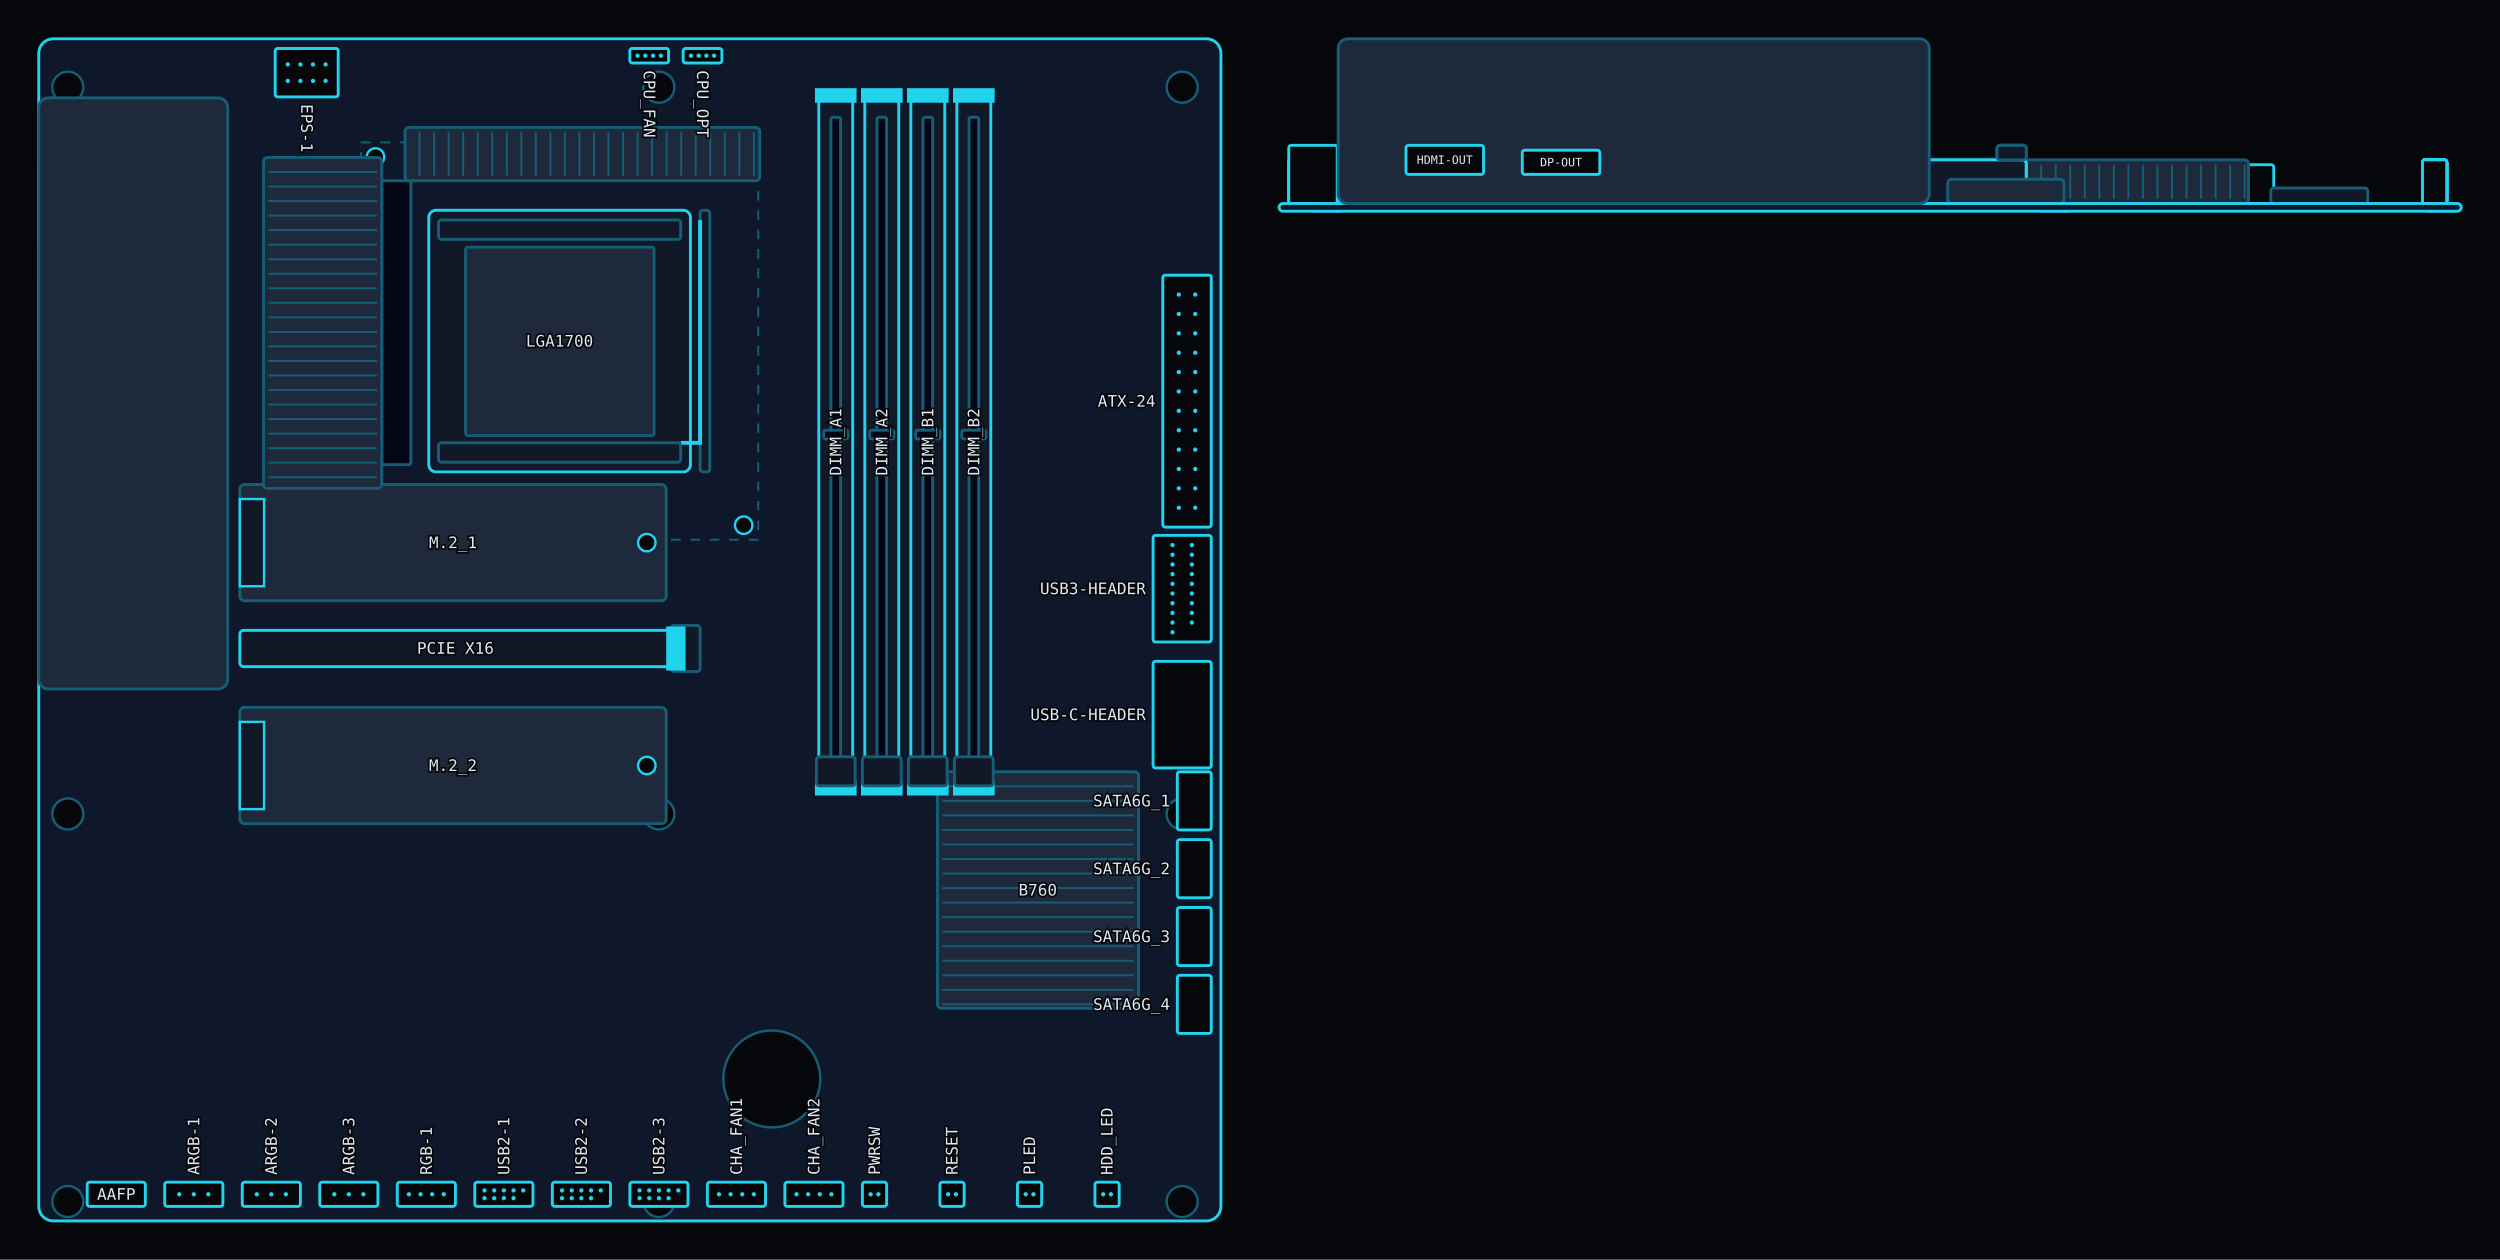
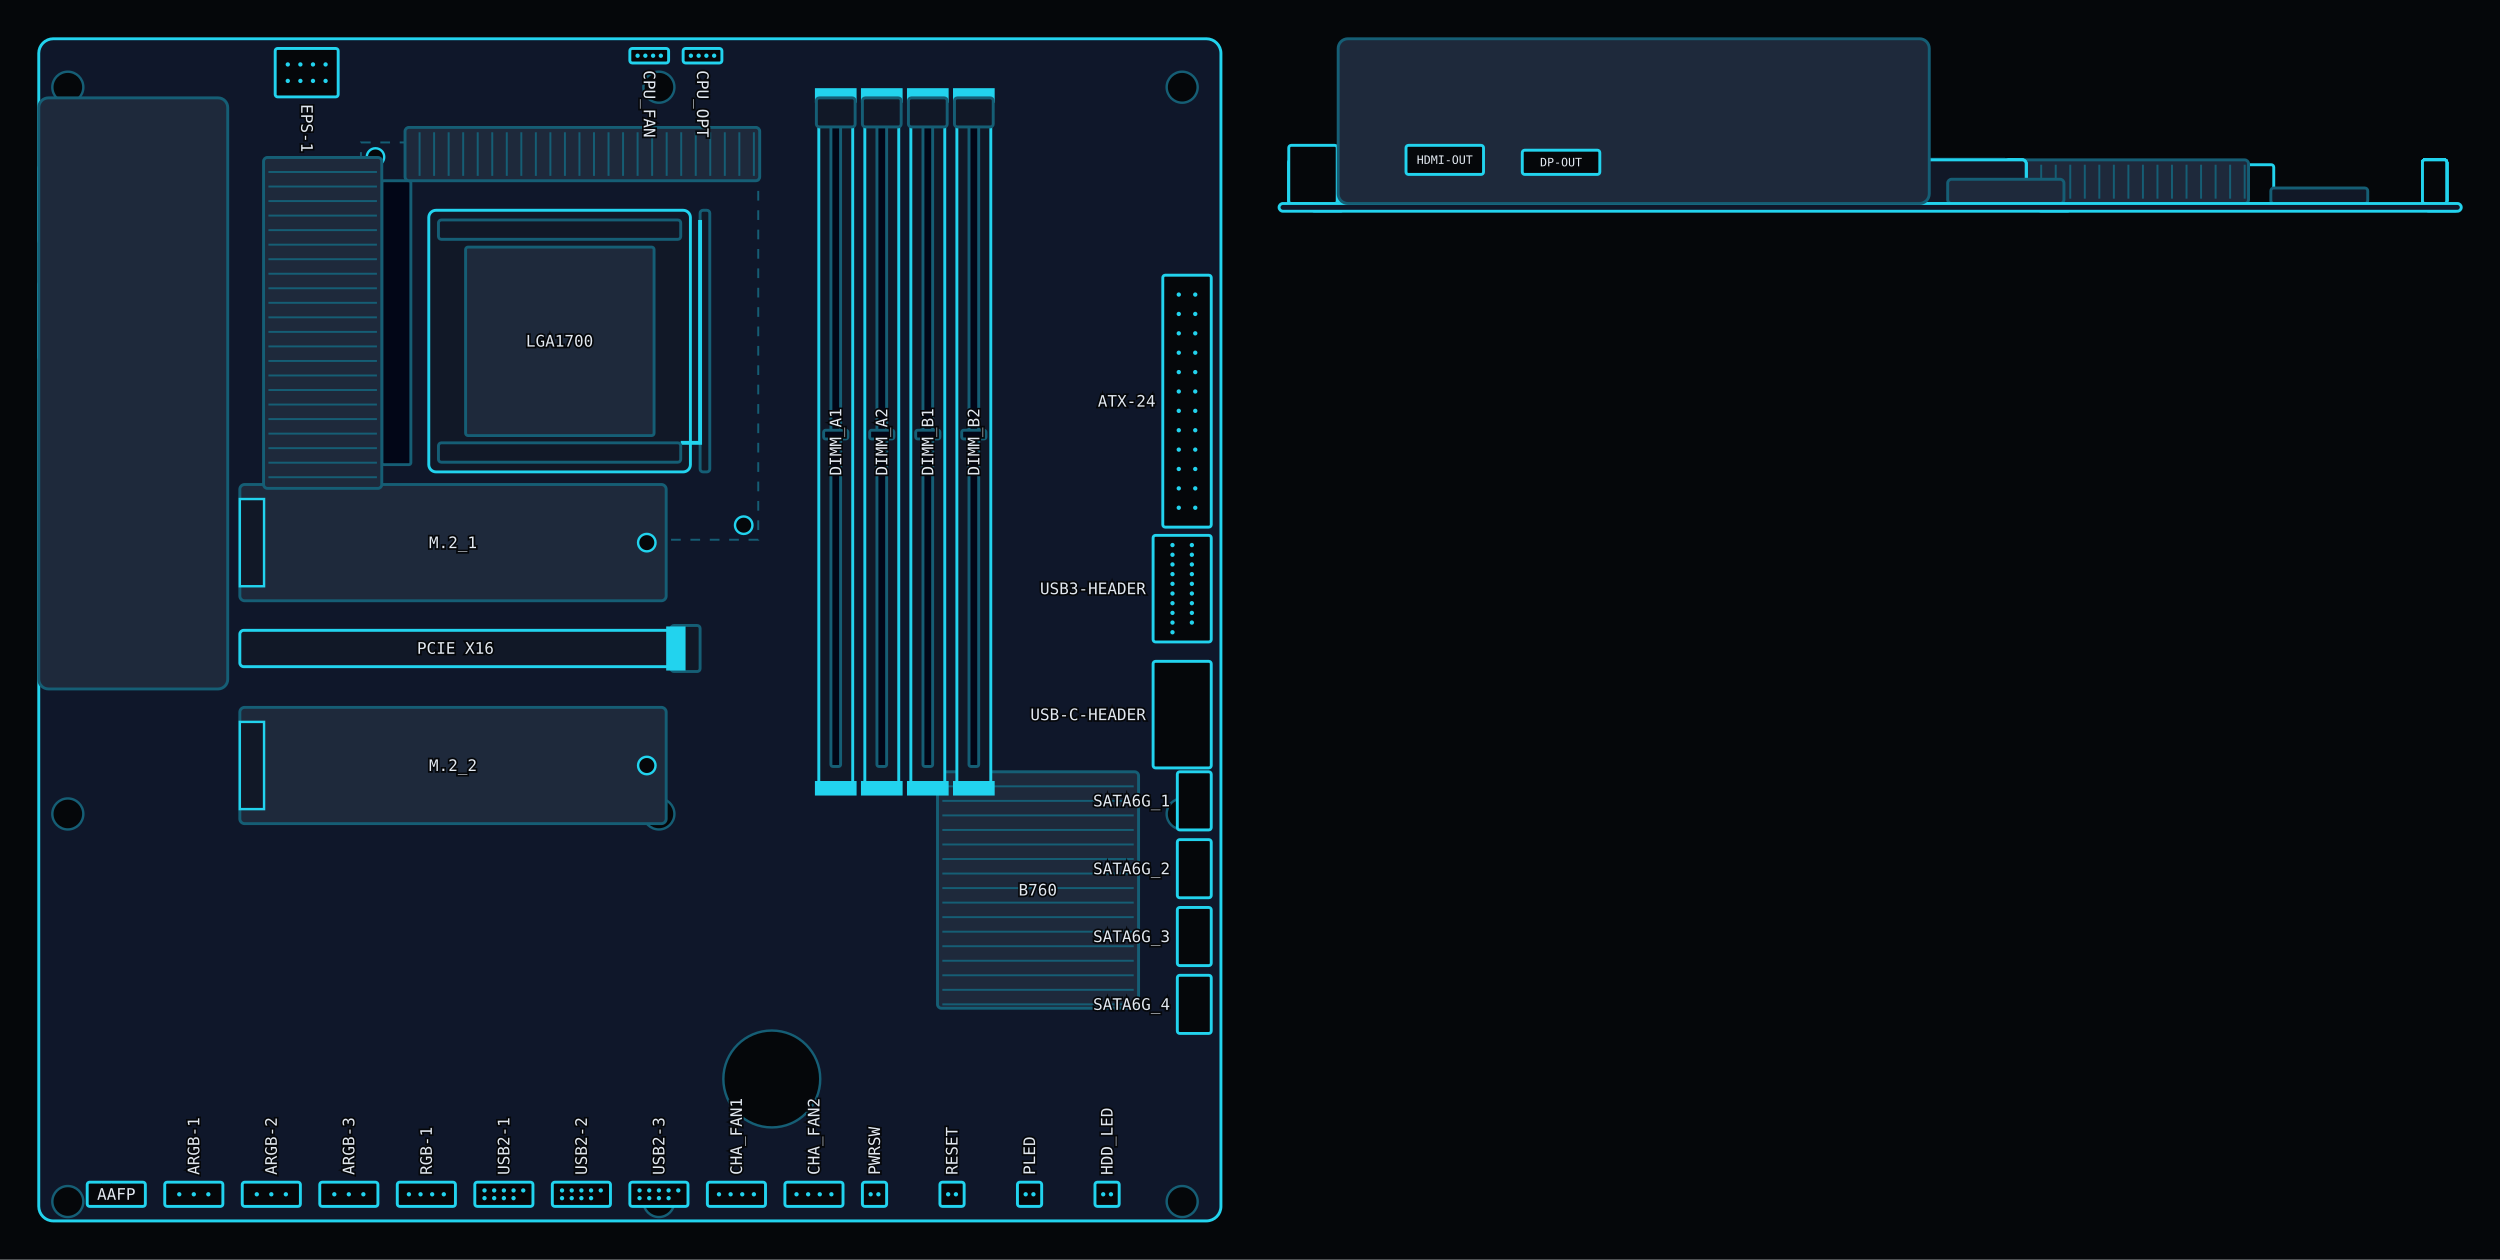
<svg xmlns="http://www.w3.org/2000/svg" viewBox="-8 -8 516 260" role="img" data-catalog-id="asus-prime-b760m-a-wifi">
  <rect x="-8" y="-8" width="516" height="260" fill="#05070a" />
  <g data-view="top" transform="translate(0 0)">
    <g data-solid="pcb">
      <rect x="0" y="0" width="244" height="244" rx="3" fill="#0f172a" stroke="#22d3ee" stroke-width="0.6" />
    </g>
    <g data-solid="mount-hole-1">
      <circle cx="6" cy="10" r="3.2" fill="#05070a" stroke="#155e75" stroke-width="0.5" />
    </g>
    <g data-solid="mount-hole-2">
      <circle cx="6" cy="160" r="3.2" fill="#05070a" stroke="#155e75" stroke-width="0.5" />
    </g>
    <g data-solid="mount-hole-3">
      <circle cx="6" cy="240" r="3.2" fill="#05070a" stroke="#155e75" stroke-width="0.5" />
    </g>
    <g data-solid="mount-hole-4">
      <circle cx="128" cy="10" r="3.2" fill="#05070a" stroke="#155e75" stroke-width="0.5" />
    </g>
    <g data-solid="mount-hole-5">
      <circle cx="128" cy="160" r="3.2" fill="#05070a" stroke="#155e75" stroke-width="0.5" />
    </g>
    <g data-solid="mount-hole-6">
      <circle cx="128" cy="240" r="3.2" fill="#05070a" stroke="#155e75" stroke-width="0.5" />
    </g>
    <g data-solid="mount-hole-7">
      <circle cx="236" cy="10" r="3.2" fill="#05070a" stroke="#155e75" stroke-width="0.5" />
    </g>
    <g data-solid="mount-hole-8">
      <circle cx="236" cy="160" r="3.2" fill="#05070a" stroke="#155e75" stroke-width="0.5" />
    </g>
    <g data-solid="mount-hole-9">
      <circle cx="236" cy="240" r="3.2" fill="#05070a" stroke="#155e75" stroke-width="0.5" />
    </g>
    <g data-solid="cooler-mount" data-mount="cooler-mount">
      <rect x="66.5" y="21.4" width="82" height="82" fill="none" stroke="#155e75" stroke-width="0.4" stroke-dasharray="2 2" />
      <circle cx="69.5" cy="24.4" r="1.8" fill="#05070a" stroke="#22d3ee" stroke-width="0.5" />
      <circle cx="145.5" cy="24.4" r="1.8" fill="#05070a" stroke="#22d3ee" stroke-width="0.5" />
      <circle cx="69.5" cy="100.4" r="1.8" fill="#05070a" stroke="#22d3ee" stroke-width="0.5" />
      <circle cx="145.5" cy="100.4" r="1.8" fill="#05070a" stroke="#22d3ee" stroke-width="0.5" />
    </g>
    <g data-solid="cpu-socket-lever">
      <rect x="136.5" y="35.4" width="2" height="54" rx="0.6" fill="#111827" stroke="#155e75" stroke-width="0.6" />
    </g>
    <g data-solid="cmos-battery">
      <circle cx="151.3" cy="214.7" r="10" fill="#05070a" stroke="#155e75" stroke-width="0.5" />
    </g>
    <g data-solid="m2-1" data-mount="m2-1">
      <rect x="41.5" y="92" width="88" height="24" rx="1" fill="#1e293b" stroke="#155e75" stroke-width="0.6" />
      <rect x="41.5" y="95" width="5" height="18" fill="#111827" stroke="#22d3ee" stroke-width="0.5" />
      <circle cx="125.5" cy="104" r="1.8" fill="#05070a" stroke="#22d3ee" stroke-width="0.5" />
    </g>
    <g data-solid="m2-2" data-mount="m2-2">
      <rect x="41.5" y="138" width="88" height="24" rx="1" fill="#1e293b" stroke="#155e75" stroke-width="0.6" />
      <rect x="41.5" y="141" width="5" height="18" fill="#111827" stroke="#22d3ee" stroke-width="0.5" />
      <circle cx="125.5" cy="150" r="1.8" fill="#05070a" stroke="#22d3ee" stroke-width="0.5" />
    </g>
    <g data-solid="cpu-socket" data-mount="cpu-socket" data-zone="cpu-area">
      <rect x="80.5" y="35.4" width="54" height="54" rx="1.5" fill="#111827" stroke="#22d3ee" stroke-width="0.6" />
      <rect x="88.1" y="43" width="38.9" height="38.9" rx="0.5" fill="#1e293b" stroke="#155e75" stroke-width="0.6" />
      <path d="M136.5 37.4V83.4h-4" stroke="#22d3ee" stroke-width="0.8" fill="none" />
    </g>
    <g data-solid="vrm-chokes">
      <rect x="70.8" y="29.3" width="6" height="58.6" rx="0.4" fill="#020617" stroke="#155e75" stroke-width="0.6" />
    </g>
    <g data-solid="cpu-socket-load-plate">
      <rect x="82.5" y="37.4" width="50" height="4" rx="0.6" fill="#111827" stroke="#155e75" stroke-width="0.6" />
    </g>
    <g data-solid="cpu-socket-load-plate-far">
      <rect x="82.5" y="83.4" width="50" height="4" rx="0.6" fill="#111827" stroke="#155e75" stroke-width="0.6" />
    </g>
    <g data-solid="sata-1" data-port="sata-1">
      <rect x="235" y="151.3" width="7" height="12" rx="0.5" fill="#05070a" stroke="#22d3ee" stroke-width="0.6" />
    </g>
    <g data-solid="sata-2" data-port="sata-2">
      <rect x="235" y="165.3" width="7" height="12" rx="0.5" fill="#05070a" stroke="#22d3ee" stroke-width="0.6" />
    </g>
    <g data-solid="sata-3" data-port="sata-3">
      <rect x="235" y="179.3" width="7" height="12" rx="0.5" fill="#05070a" stroke="#22d3ee" stroke-width="0.6" />
    </g>
    <g data-solid="sata-4" data-port="sata-4">
      <rect x="235" y="193.3" width="7" height="12" rx="0.5" fill="#05070a" stroke="#22d3ee" stroke-width="0.6" />
    </g>
    <g data-solid="chipset">
      <rect x="185.5" y="151.3" width="41.5" height="48.8" rx="0.8" fill="#1e293b" stroke="#155e75" stroke-width="0.6" />
      <path d="M186.5 154.3H226M186.5 157.3H226M186.5 160.3H226M186.5 163.3H226M186.5 166.3H226M186.5 169.3H226M186.5 172.3H226M186.5 175.3H226M186.5 178.3H226M186.5 181.3H226M186.5 184.3H226M186.5 187.3H226M186.5 190.3H226M186.5 193.3H226M186.5 196.3H226M186.5 199.3H226" stroke="#155e75" stroke-width="0.4" fill="none" />
    </g>
    <g data-solid="dimm-a1" data-mount="dimm-a1" data-zone="memory-slots">
      <rect x="161" y="12.2" width="7" height="142" rx="0.8" fill="#111827" stroke="#22d3ee" stroke-width="0.6" />
      <rect x="160.2" y="10.2" width="8.6" height="3" fill="#22d3ee" />
      <rect x="160.2" y="153.2" width="8.6" height="3" fill="#22d3ee" />
    </g>
    <g data-solid="dimm-a2" data-mount="dimm-a2" data-zone="memory-slots">
      <rect x="170.5" y="12.2" width="7" height="142" rx="0.8" fill="#111827" stroke="#22d3ee" stroke-width="0.6" />
      <rect x="169.7" y="10.2" width="8.6" height="3" fill="#22d3ee" />
      <rect x="169.7" y="153.2" width="8.6" height="3" fill="#22d3ee" />
    </g>
    <g data-solid="dimm-b1" data-mount="dimm-b1" data-zone="memory-slots">
      <rect x="180" y="12.2" width="7" height="142" rx="0.8" fill="#111827" stroke="#22d3ee" stroke-width="0.6" />
      <rect x="179.2" y="10.2" width="8.6" height="3" fill="#22d3ee" />
      <rect x="179.2" y="153.2" width="8.6" height="3" fill="#22d3ee" />
    </g>
    <g data-solid="dimm-b2" data-mount="dimm-b2" data-zone="memory-slots">
      <rect x="189.5" y="12.2" width="7" height="142" rx="0.8" fill="#111827" stroke="#22d3ee" stroke-width="0.6" />
      <rect x="188.7" y="10.2" width="8.6" height="3" fill="#22d3ee" />
      <rect x="188.7" y="153.2" width="8.6" height="3" fill="#22d3ee" />
    </g>
    <g data-solid="pcie-x16-1-latch">
      <rect x="130.5" y="121.1" width="6" height="9.5" rx="0.6" fill="#111827" stroke="#155e75" stroke-width="0.6" />
    </g>
    <g data-solid="argb-1" data-port="argb-1">
      <rect x="26" y="236" width="12" height="5" rx="0.5" fill="#05070a" stroke="#22d3ee" stroke-width="0.6" />
      <g fill="#22d3ee">
        <circle cx="29" cy="238.5" r="0.45" />
        <circle cx="32" cy="238.5" r="0.45" />
        <circle cx="35" cy="238.5" r="0.45" />
      </g>
    </g>
    <g data-solid="argb-2" data-port="argb-2">
      <rect x="42" y="236" width="12" height="5" rx="0.5" fill="#05070a" stroke="#22d3ee" stroke-width="0.6" />
      <g fill="#22d3ee">
        <circle cx="45" cy="238.5" r="0.45" />
        <circle cx="48" cy="238.5" r="0.45" />
        <circle cx="51" cy="238.5" r="0.45" />
      </g>
    </g>
    <g data-solid="argb-3" data-port="argb-3">
      <rect x="58" y="236" width="12" height="5" rx="0.5" fill="#05070a" stroke="#22d3ee" stroke-width="0.6" />
      <g fill="#22d3ee">
        <circle cx="61" cy="238.5" r="0.45" />
        <circle cx="64" cy="238.5" r="0.45" />
        <circle cx="67" cy="238.5" r="0.45" />
      </g>
    </g>
    <g data-solid="cha-fan-1" data-port="cha-fan-1">
      <rect x="138" y="236" width="12" height="5" rx="0.5" fill="#05070a" stroke="#22d3ee" stroke-width="0.6" />
      <g fill="#22d3ee">
        <circle cx="140.4" cy="238.5" r="0.45" />
        <circle cx="142.8" cy="238.5" r="0.45" />
        <circle cx="145.2" cy="238.5" r="0.45" />
        <circle cx="147.6" cy="238.5" r="0.45" />
      </g>
    </g>
    <g data-solid="cha-fan-2" data-port="cha-fan-2">
      <rect x="154" y="236" width="12" height="5" rx="0.5" fill="#05070a" stroke="#22d3ee" stroke-width="0.6" />
      <g fill="#22d3ee">
        <circle cx="156.4" cy="238.5" r="0.45" />
        <circle cx="158.8" cy="238.5" r="0.45" />
        <circle cx="161.2" cy="238.5" r="0.45" />
        <circle cx="163.6" cy="238.5" r="0.45" />
      </g>
    </g>
    <g data-solid="cpu-fan" data-port="cpu-fan">
      <rect x="122" y="2" width="8" height="3" rx="0.5" fill="#05070a" stroke="#22d3ee" stroke-width="0.6" />
      <g fill="#22d3ee">
        <circle cx="123.6" cy="3.5" r="0.45" />
        <circle cx="125.2" cy="3.5" r="0.45" />
        <circle cx="126.8" cy="3.5" r="0.45" />
        <circle cx="128.4" cy="3.5" r="0.45" />
      </g>
    </g>
    <g data-solid="cpu-opt" data-port="cpu-opt">
      <rect x="133" y="2" width="8" height="3" rx="0.5" fill="#05070a" stroke="#22d3ee" stroke-width="0.6" />
      <g fill="#22d3ee">
        <circle cx="134.6" cy="3.5" r="0.45" />
        <circle cx="136.2" cy="3.5" r="0.45" />
        <circle cx="137.8" cy="3.5" r="0.45" />
        <circle cx="139.4" cy="3.5" r="0.45" />
      </g>
    </g>
    <g data-solid="hd-audio" data-port="hd-audio">
      <rect x="10" y="236" width="12" height="5" rx="0.5" fill="#05070a" stroke="#22d3ee" stroke-width="0.6" />
    </g>
    <g data-solid="panel-hddled" data-port="panel-hddled" data-zone="system-panel">
      <rect x="218" y="236" width="5" height="5" rx="0.5" fill="#05070a" stroke="#22d3ee" stroke-width="0.6" />
      <g fill="#22d3ee">
        <circle cx="219.7" cy="238.5" r="0.45" />
        <circle cx="221.3" cy="238.5" r="0.45" />
      </g>
    </g>
    <g data-solid="panel-pled" data-port="panel-pled" data-zone="system-panel">
      <rect x="202" y="236" width="5" height="5" rx="0.5" fill="#05070a" stroke="#22d3ee" stroke-width="0.6" />
      <g fill="#22d3ee">
        <circle cx="203.7" cy="238.5" r="0.45" />
        <circle cx="205.3" cy="238.5" r="0.45" />
      </g>
    </g>
    <g data-solid="panel-pwrsw" data-port="panel-pwrsw" data-zone="system-panel">
      <rect x="170" y="236" width="5" height="5" rx="0.5" fill="#05070a" stroke="#22d3ee" stroke-width="0.6" />
      <g fill="#22d3ee">
        <circle cx="171.7" cy="238.5" r="0.45" />
        <circle cx="173.3" cy="238.5" r="0.45" />
      </g>
    </g>
    <g data-solid="panel-reset" data-port="panel-reset" data-zone="system-panel">
      <rect x="186" y="236" width="5" height="5" rx="0.5" fill="#05070a" stroke="#22d3ee" stroke-width="0.6" />
      <g fill="#22d3ee">
        <circle cx="187.7" cy="238.5" r="0.45" />
        <circle cx="189.3" cy="238.5" r="0.45" />
      </g>
    </g>
    <g data-solid="rgb-1" data-port="rgb-1">
      <rect x="74" y="236" width="12" height="5" rx="0.5" fill="#05070a" stroke="#22d3ee" stroke-width="0.6" />
      <g fill="#22d3ee">
        <circle cx="76.4" cy="238.5" r="0.45" />
        <circle cx="78.8" cy="238.5" r="0.45" />
        <circle cx="81.2" cy="238.5" r="0.45" />
        <circle cx="83.6" cy="238.5" r="0.45" />
      </g>
    </g>
    <g data-solid="usb-c-header" data-port="usb-c-header">
      <rect x="230" y="128.5" width="12" height="22" rx="0.5" fill="#05070a" stroke="#22d3ee" stroke-width="0.6" />
    </g>
    <g data-solid="usb2-1" data-port="usb2-1">
      <rect x="90" y="236" width="12" height="5" rx="0.5" fill="#05070a" stroke="#22d3ee" stroke-width="0.6" />
      <g fill="#22d3ee">
        <circle cx="92" cy="237.7" r="0.45" />
        <circle cx="94" cy="237.7" r="0.45" />
        <circle cx="96" cy="237.7" r="0.45" />
        <circle cx="98" cy="237.7" r="0.45" />
        <circle cx="100" cy="237.7" r="0.45" />
        <circle cx="92" cy="239.3" r="0.45" />
        <circle cx="94" cy="239.3" r="0.45" />
        <circle cx="96" cy="239.3" r="0.45" />
        <circle cx="98" cy="239.3" r="0.45" />
      </g>
    </g>
    <g data-solid="usb2-2" data-port="usb2-2">
      <rect x="106" y="236" width="12" height="5" rx="0.5" fill="#05070a" stroke="#22d3ee" stroke-width="0.6" />
      <g fill="#22d3ee">
        <circle cx="108" cy="237.7" r="0.45" />
        <circle cx="110" cy="237.7" r="0.45" />
        <circle cx="112" cy="237.7" r="0.45" />
        <circle cx="114" cy="237.7" r="0.45" />
        <circle cx="116" cy="237.7" r="0.45" />
        <circle cx="108" cy="239.3" r="0.45" />
        <circle cx="110" cy="239.3" r="0.45" />
        <circle cx="112" cy="239.3" r="0.45" />
        <circle cx="114" cy="239.3" r="0.45" />
      </g>
    </g>
    <g data-solid="usb2-3" data-port="usb2-3">
      <rect x="122" y="236" width="12" height="5" rx="0.5" fill="#05070a" stroke="#22d3ee" stroke-width="0.6" />
      <g fill="#22d3ee">
        <circle cx="124" cy="237.7" r="0.45" />
        <circle cx="126" cy="237.7" r="0.45" />
        <circle cx="128" cy="237.7" r="0.45" />
        <circle cx="130" cy="237.7" r="0.45" />
        <circle cx="132" cy="237.7" r="0.45" />
        <circle cx="124" cy="239.3" r="0.45" />
        <circle cx="126" cy="239.3" r="0.45" />
        <circle cx="128" cy="239.3" r="0.45" />
        <circle cx="130" cy="239.3" r="0.45" />
      </g>
    </g>
    <g data-solid="usb3-header" data-port="usb3-header">
      <rect x="230" y="102.5" width="12" height="22" rx="0.5" fill="#05070a" stroke="#22d3ee" stroke-width="0.6" />
      <g fill="#22d3ee">
        <circle cx="234" cy="104.5" r="0.45" />
        <circle cx="234" cy="106.5" r="0.45" />
        <circle cx="234" cy="108.5" r="0.45" />
        <circle cx="234" cy="110.5" r="0.45" />
        <circle cx="234" cy="112.5" r="0.45" />
        <circle cx="234" cy="114.5" r="0.45" />
        <circle cx="234" cy="116.5" r="0.45" />
        <circle cx="234" cy="118.5" r="0.45" />
        <circle cx="234" cy="120.5" r="0.45" />
        <circle cx="234" cy="122.5" r="0.45" />
        <circle cx="238" cy="104.5" r="0.45" />
        <circle cx="238" cy="106.5" r="0.45" />
        <circle cx="238" cy="108.5" r="0.45" />
        <circle cx="238" cy="110.5" r="0.45" />
        <circle cx="238" cy="112.5" r="0.45" />
        <circle cx="238" cy="114.5" r="0.45" />
        <circle cx="238" cy="116.5" r="0.45" />
        <circle cx="238" cy="118.5" r="0.45" />
        <circle cx="238" cy="120.5" r="0.45" />
      </g>
    </g>
    <g data-solid="dimm-a1-groove">
      <rect x="163.5" y="16.2" width="2" height="134" rx="0.4" fill="#020617" stroke="#155e75" stroke-width="0.6" />
    </g>
    <g data-solid="dimm-a1-key">
      <rect x="162" y="80.8" width="5" height="1.8" rx="0.4" fill="#020617" stroke="#155e75" stroke-width="0.6" />
    </g>
    <g data-solid="dimm-a2-groove">
      <rect x="173" y="16.2" width="2" height="134" rx="0.4" fill="#020617" stroke="#155e75" stroke-width="0.6" />
    </g>
    <g data-solid="dimm-a2-key">
      <rect x="171.5" y="80.8" width="5" height="1.8" rx="0.4" fill="#020617" stroke="#155e75" stroke-width="0.6" />
    </g>
    <g data-solid="dimm-b1-groove">
      <rect x="182.5" y="16.2" width="2" height="134" rx="0.4" fill="#020617" stroke="#155e75" stroke-width="0.6" />
    </g>
    <g data-solid="dimm-b1-key">
      <rect x="181" y="80.8" width="5" height="1.8" rx="0.4" fill="#020617" stroke="#155e75" stroke-width="0.6" />
    </g>
    <g data-solid="dimm-b2-groove">
      <rect x="192" y="16.2" width="2" height="134" rx="0.4" fill="#020617" stroke="#155e75" stroke-width="0.6" />
    </g>
    <g data-solid="dimm-b2-key">
      <rect x="190.5" y="80.8" width="5" height="1.8" rx="0.4" fill="#020617" stroke="#155e75" stroke-width="0.6" />
    </g>
    <g data-solid="pcie-x16-1" data-mount="pcie-x16-1">
      <rect x="41.5" y="122.1" width="89" height="7.5" rx="0.8" fill="#111827" stroke="#22d3ee" stroke-width="0.6" />
      <rect x="129.5" y="121.3" width="4" height="9.1" fill="#22d3ee" />
    </g>
    <g data-solid="dp-out" data-port="dp-out">
      <rect x="0" y="50.2" width="14" height="16" rx="0.5" fill="#05070a" stroke="#22d3ee" stroke-width="0.6" />
    </g>
    <g data-solid="dimm-a1-latch">
-       <rect x="160.5" y="148.2" width="8" height="6" rx="0.6" fill="#111827" stroke="#155e75" stroke-width="0.6" />
+       <rect x="160.5" y="12.2" width="8" height="6" rx="0.6" fill="#111827" stroke="#155e75" stroke-width="0.6" />
    </g>
    <g data-solid="dimm-a2-latch">
-       <rect x="170" y="148.2" width="8" height="6" rx="0.6" fill="#111827" stroke="#155e75" stroke-width="0.6" />
+       <rect x="170" y="12.2" width="8" height="6" rx="0.6" fill="#111827" stroke="#155e75" stroke-width="0.6" />
    </g>
    <g data-solid="dimm-b1-latch">
-       <rect x="179.5" y="148.2" width="8" height="6" rx="0.6" fill="#111827" stroke="#155e75" stroke-width="0.6" />
+       <rect x="179.5" y="12.2" width="8" height="6" rx="0.6" fill="#111827" stroke="#155e75" stroke-width="0.6" />
    </g>
    <g data-solid="dimm-b2-latch">
-       <rect x="189" y="148.2" width="8" height="6" rx="0.6" fill="#111827" stroke="#155e75" stroke-width="0.6" />
+       <rect x="189" y="12.2" width="8" height="6" rx="0.6" fill="#111827" stroke="#155e75" stroke-width="0.6" />
    </g>
    <g data-solid="eps-1" data-port="eps-1">
      <rect x="48.8" y="2" width="13" height="10" rx="0.5" fill="#05070a" stroke="#22d3ee" stroke-width="0.6" />
      <g fill="#22d3ee">
        <circle cx="51.4" cy="5.3" r="0.45" />
        <circle cx="54" cy="5.3" r="0.45" />
        <circle cx="56.6" cy="5.3" r="0.45" />
        <circle cx="59.2" cy="5.3" r="0.45" />
        <circle cx="51.4" cy="8.7" r="0.45" />
        <circle cx="54" cy="8.7" r="0.45" />
        <circle cx="56.6" cy="8.7" r="0.45" />
        <circle cx="59.2" cy="8.7" r="0.45" />
      </g>
    </g>
    <g data-solid="hdmi-out" data-port="hdmi-out">
      <rect x="0" y="26.2" width="14" height="16" rx="0.5" fill="#05070a" stroke="#22d3ee" stroke-width="0.6" />
    </g>
    <g data-solid="atx-24" data-port="atx-24">
      <rect x="232" y="48.8" width="10" height="52" rx="0.5" fill="#05070a" stroke="#22d3ee" stroke-width="0.6" />
      <g fill="#22d3ee">
        <circle cx="235.3" cy="52.8" r="0.45" />
        <circle cx="235.3" cy="56.8" r="0.45" />
        <circle cx="235.3" cy="60.8" r="0.45" />
        <circle cx="235.3" cy="64.8" r="0.45" />
        <circle cx="235.3" cy="68.8" r="0.45" />
        <circle cx="235.3" cy="72.8" r="0.45" />
        <circle cx="235.3" cy="76.8" r="0.45" />
        <circle cx="235.3" cy="80.8" r="0.45" />
        <circle cx="235.3" cy="84.8" r="0.45" />
        <circle cx="235.3" cy="88.8" r="0.45" />
        <circle cx="235.3" cy="92.8" r="0.45" />
        <circle cx="235.3" cy="96.8" r="0.45" />
        <circle cx="238.7" cy="52.8" r="0.45" />
        <circle cx="238.7" cy="56.8" r="0.45" />
        <circle cx="238.7" cy="60.8" r="0.45" />
        <circle cx="238.7" cy="64.8" r="0.45" />
        <circle cx="238.7" cy="68.8" r="0.45" />
        <circle cx="238.7" cy="72.8" r="0.45" />
        <circle cx="238.7" cy="76.8" r="0.45" />
        <circle cx="238.7" cy="80.8" r="0.45" />
        <circle cx="238.7" cy="84.8" r="0.45" />
        <circle cx="238.7" cy="88.8" r="0.45" />
        <circle cx="238.7" cy="92.8" r="0.45" />
        <circle cx="238.7" cy="96.8" r="0.45" />
      </g>
    </g>
    <g data-solid="vrm-top" data-zone="cpu-area">
      <rect x="75.6" y="18.3" width="73.2" height="11" rx="0.8" fill="#1e293b" stroke="#155e75" stroke-width="0.6" />
      <path d="M78.6 19.3V28.3M81.6 19.3V28.3M84.6 19.3V28.3M87.6 19.3V28.3M90.6 19.3V28.3M93.6 19.3V28.3M96.6 19.3V28.3M99.6 19.3V28.3M102.6 19.3V28.3M105.6 19.3V28.3M108.6 19.3V28.3M111.6 19.3V28.3M114.6 19.3V28.3M117.6 19.3V28.3M120.6 19.3V28.3M123.6 19.3V28.3M126.6 19.3V28.3M129.6 19.3V28.3M132.6 19.3V28.3M135.6 19.3V28.3M138.6 19.3V28.3M141.6 19.3V28.3M144.6 19.3V28.3M147.6 19.3V28.3" stroke="#155e75" stroke-width="0.4" fill="none" />
    </g>
    <g data-solid="vrm-left" data-zone="cpu-area">
      <rect x="46.4" y="24.5" width="24.4" height="68.3" rx="0.8" fill="#1e293b" stroke="#155e75" stroke-width="0.6" />
      <path d="M47.4 27.5H69.8M47.4 30.5H69.8M47.4 33.5H69.8M47.4 36.5H69.8M47.4 39.5H69.8M47.4 42.5H69.8M47.4 45.5H69.8M47.4 48.5H69.8M47.4 51.5H69.8M47.4 54.5H69.8M47.4 57.5H69.8M47.4 60.5H69.8M47.4 63.5H69.8M47.4 66.5H69.8M47.4 69.5H69.8M47.4 72.5H69.8M47.4 75.5H69.8M47.4 78.5H69.8M47.4 81.5H69.8M47.4 84.5H69.8M47.4 87.5H69.8M47.4 90.5H69.8" stroke="#155e75" stroke-width="0.4" fill="none" />
    </g>
    <g data-solid="rear-io">
      <rect x="0" y="12.2" width="39" height="122" rx="2" fill="#1e293b" stroke="#155e75" stroke-width="0.6" />
    </g>
    <g font-family="ui-monospace, Menlo, Consolas, monospace" font-size="3.3" fill="#e2e8f0" stroke="#05070a" stroke-width="0.7" paint-order="stroke">
      <text x="85.5" y="104" text-anchor="middle" dominant-baseline="central">M.2_1</text>
      <text x="85.5" y="150" text-anchor="middle" dominant-baseline="central">M.2_2</text>
      <text x="107.5" y="62.4" text-anchor="middle" dominant-baseline="central">LGA1700</text>
      <text x="233.5" y="157.3" text-anchor="end" dominant-baseline="central">SATA6G_1</text>
      <text x="233.5" y="171.3" text-anchor="end" dominant-baseline="central">SATA6G_2</text>
      <text x="233.5" y="185.3" text-anchor="end" dominant-baseline="central">SATA6G_3</text>
      <text x="233.5" y="199.3" text-anchor="end" dominant-baseline="central">SATA6G_4</text>
      <text x="206.2" y="175.7" text-anchor="middle" dominant-baseline="central">B760</text>
      <text x="164.5" y="83.2" text-anchor="middle" dominant-baseline="central" transform="rotate(-90 164.5 83.2)">DIMM_A1</text>
      <text x="174" y="83.2" text-anchor="middle" dominant-baseline="central" transform="rotate(-90 174 83.2)">DIMM_A2</text>
      <text x="183.5" y="83.2" text-anchor="middle" dominant-baseline="central" transform="rotate(-90 183.5 83.2)">DIMM_B1</text>
      <text x="193" y="83.2" text-anchor="middle" dominant-baseline="central" transform="rotate(-90 193 83.2)">DIMM_B2</text>
      <text x="32" y="234.5" text-anchor="start" dominant-baseline="central" transform="rotate(-90 32 234.5)">ARGB-1</text>
      <text x="48" y="234.5" text-anchor="start" dominant-baseline="central" transform="rotate(-90 48 234.5)">ARGB-2</text>
      <text x="64" y="234.5" text-anchor="start" dominant-baseline="central" transform="rotate(-90 64 234.5)">ARGB-3</text>
      <text x="144" y="234.5" text-anchor="start" dominant-baseline="central" transform="rotate(-90 144 234.5)">CHA_FAN1</text>
      <text x="160" y="234.5" text-anchor="start" dominant-baseline="central" transform="rotate(-90 160 234.5)">CHA_FAN2</text>
      <text x="126" y="6.5" text-anchor="start" dominant-baseline="central" transform="rotate(90 126 6.5)">CPU_FAN</text>
      <text x="137" y="6.5" text-anchor="start" dominant-baseline="central" transform="rotate(90 137 6.5)">CPU_OPT</text>
      <text x="16" y="238.5" text-anchor="middle" dominant-baseline="central">AAFP</text>
      <text x="220.5" y="234.5" text-anchor="start" dominant-baseline="central" transform="rotate(-90 220.5 234.5)">HDD_LED</text>
      <text x="204.5" y="234.5" text-anchor="start" dominant-baseline="central" transform="rotate(-90 204.5 234.5)">PLED</text>
      <text x="172.5" y="234.5" text-anchor="start" dominant-baseline="central" transform="rotate(-90 172.5 234.5)">PWRSW</text>
      <text x="188.5" y="234.5" text-anchor="start" dominant-baseline="central" transform="rotate(-90 188.5 234.5)">RESET</text>
      <text x="80" y="234.5" text-anchor="start" dominant-baseline="central" transform="rotate(-90 80 234.5)">RGB-1</text>
      <text x="228.5" y="139.5" text-anchor="end" dominant-baseline="central">USB-C-HEADER</text>
      <text x="96" y="234.5" text-anchor="start" dominant-baseline="central" transform="rotate(-90 96 234.5)">USB2-1</text>
      <text x="112" y="234.5" text-anchor="start" dominant-baseline="central" transform="rotate(-90 112 234.5)">USB2-2</text>
      <text x="128" y="234.5" text-anchor="start" dominant-baseline="central" transform="rotate(-90 128 234.5)">USB2-3</text>
      <text x="228.5" y="113.5" text-anchor="end" dominant-baseline="central">USB3-HEADER</text>
      <text x="86" y="125.8" text-anchor="middle" dominant-baseline="central">PCIE X16</text>
      <text x="55.3" y="13.5" text-anchor="start" dominant-baseline="central" transform="rotate(90 55.3 13.5)">EPS-1</text>
      <text x="230.5" y="74.8" text-anchor="end" dominant-baseline="central">ATX-24</text>
    </g>
  </g>
  <g data-view="back" transform="translate(256 0)">
    <g data-solid="sata-1" data-port="sata-1">
      <rect x="151.3" y="26" width="12" height="8" rx="0.5" fill="#05070a" stroke="#22d3ee" stroke-width="0.6" />
    </g>
    <g data-solid="sata-2" data-port="sata-2">
      <rect x="165.3" y="26" width="12" height="8" rx="0.5" fill="#05070a" stroke="#22d3ee" stroke-width="0.6" />
    </g>
    <g data-solid="sata-3" data-port="sata-3">
      <rect x="179.3" y="26" width="12" height="8" rx="0.5" fill="#05070a" stroke="#22d3ee" stroke-width="0.6" />
    </g>
    <g data-solid="sata-4" data-port="sata-4">
      <rect x="193.3" y="26" width="12" height="8" rx="0.5" fill="#05070a" stroke="#22d3ee" stroke-width="0.6" />
    </g>
    <g data-solid="mount-hole-7">
      <rect x="6.8" y="34" width="6.4" height="1.6" rx="0.6" fill="#111827" stroke="#155e75" stroke-width="0.6" />
    </g>
    <g data-solid="mount-hole-8">
      <rect x="156.8" y="34" width="6.4" height="1.6" rx="0.6" fill="#111827" stroke="#155e75" stroke-width="0.6" />
    </g>
    <g data-solid="mount-hole-9">
      <rect x="236.8" y="34" width="6.4" height="1.6" rx="0.6" fill="#111827" stroke="#155e75" stroke-width="0.6" />
    </g>
    <g data-solid="atx-24" data-port="atx-24">
      <rect x="48.8" y="21" width="52" height="13" rx="0.5" fill="#05070a" stroke="#22d3ee" stroke-width="0.6" />
    </g>
    <g data-solid="usb-c-header" data-port="usb-c-header">
      <rect x="128.5" y="25" width="22" height="9" rx="0.5" fill="#05070a" stroke="#22d3ee" stroke-width="0.6" />
    </g>
    <g data-solid="usb3-header" data-port="usb3-header">
      <rect x="102.5" y="25" width="22" height="9" rx="0.5" fill="#05070a" stroke="#22d3ee" stroke-width="0.6" />
    </g>
    <g data-solid="panel-hddled" data-port="panel-hddled" data-zone="system-panel">
      <rect x="236" y="25" width="5" height="9" rx="0.5" fill="#05070a" stroke="#22d3ee" stroke-width="0.6" />
    </g>
    <g data-solid="panel-pled" data-port="panel-pled" data-zone="system-panel">
      <rect x="236" y="25" width="5" height="9" rx="0.5" fill="#05070a" stroke="#22d3ee" stroke-width="0.6" />
    </g>
    <g data-solid="dimm-b2-groove">
      <rect x="16.2" y="24.9" width="134" height="0.3" rx="0.4" fill="#020617" stroke="#155e75" stroke-width="0.6" />
    </g>
    <g data-solid="dimm-b2-key">
      <rect x="80.8" y="24.6" width="1.8" height="0.9" rx="0.4" fill="#020617" stroke="#155e75" stroke-width="0.6" />
    </g>
    <g data-solid="dimm-b2" data-mount="dimm-b2" data-zone="memory-slots">
      <rect x="12.2" y="25" width="142" height="9" rx="0.8" fill="#111827" stroke="#22d3ee" stroke-width="0.6" />
    </g>
    <g data-solid="dimm-b2-latch">
-       <rect x="148.2" y="22" width="6" height="3" rx="0.6" fill="#111827" stroke="#155e75" stroke-width="0.6" />
+       <rect x="12.2" y="22" width="6" height="3" rx="0.6" fill="#111827" stroke="#155e75" stroke-width="0.6" />
    </g>
    <g data-solid="panel-reset" data-port="panel-reset" data-zone="system-panel">
      <rect x="236" y="25" width="5" height="9" rx="0.5" fill="#05070a" stroke="#22d3ee" stroke-width="0.6" />
    </g>
    <g data-solid="chipset">
      <rect x="151.3" y="25" width="48.8" height="9" rx="0.8" fill="#1e293b" stroke="#155e75" stroke-width="0.6" />
      <path d="M154.3 26V33M157.3 26V33M160.3 26V33M163.3 26V33M166.3 26V33M169.3 26V33M172.3 26V33M175.3 26V33M178.3 26V33M181.3 26V33M184.3 26V33M187.3 26V33M190.3 26V33M193.3 26V33M196.3 26V33M199.3 26V33" stroke="#155e75" stroke-width="0.4" fill="none" />
    </g>
    <g data-solid="dimm-b1-groove">
      <rect x="16.2" y="24.9" width="134" height="0.3" rx="0.4" fill="#020617" stroke="#155e75" stroke-width="0.6" />
    </g>
    <g data-solid="dimm-b1-key">
      <rect x="80.8" y="24.6" width="1.8" height="0.9" rx="0.4" fill="#020617" stroke="#155e75" stroke-width="0.6" />
    </g>
    <g data-solid="dimm-b1" data-mount="dimm-b1" data-zone="memory-slots">
      <rect x="12.2" y="25" width="142" height="9" rx="0.8" fill="#111827" stroke="#22d3ee" stroke-width="0.6" />
    </g>
    <g data-solid="dimm-b1-latch">
-       <rect x="148.2" y="22" width="6" height="3" rx="0.6" fill="#111827" stroke="#155e75" stroke-width="0.6" />
+       <rect x="12.2" y="22" width="6" height="3" rx="0.6" fill="#111827" stroke="#155e75" stroke-width="0.6" />
    </g>
    <g data-solid="dimm-a2-groove">
      <rect x="16.2" y="24.9" width="134" height="0.3" rx="0.4" fill="#020617" stroke="#155e75" stroke-width="0.6" />
    </g>
    <g data-solid="dimm-a2-key">
      <rect x="80.8" y="24.6" width="1.8" height="0.9" rx="0.4" fill="#020617" stroke="#155e75" stroke-width="0.6" />
    </g>
    <g data-solid="dimm-a2" data-mount="dimm-a2" data-zone="memory-slots">
      <rect x="12.2" y="25" width="142" height="9" rx="0.8" fill="#111827" stroke="#22d3ee" stroke-width="0.6" />
    </g>
    <g data-solid="dimm-a2-latch">
-       <rect x="148.2" y="22" width="6" height="3" rx="0.6" fill="#111827" stroke="#155e75" stroke-width="0.6" />
+       <rect x="12.2" y="22" width="6" height="3" rx="0.6" fill="#111827" stroke="#155e75" stroke-width="0.6" />
    </g>
    <g data-solid="panel-pwrsw" data-port="panel-pwrsw" data-zone="system-panel">
      <rect x="236" y="25" width="5" height="9" rx="0.5" fill="#05070a" stroke="#22d3ee" stroke-width="0.6" />
    </g>
    <g data-solid="dimm-a1-groove">
      <rect x="16.2" y="24.9" width="134" height="0.3" rx="0.4" fill="#020617" stroke="#155e75" stroke-width="0.6" />
    </g>
    <g data-solid="dimm-a1-key">
      <rect x="80.8" y="24.6" width="1.8" height="0.9" rx="0.4" fill="#020617" stroke="#155e75" stroke-width="0.6" />
    </g>
    <g data-solid="dimm-a1" data-mount="dimm-a1" data-zone="memory-slots">
      <rect x="12.2" y="25" width="142" height="9" rx="0.8" fill="#111827" stroke="#22d3ee" stroke-width="0.6" />
    </g>
    <g data-solid="dimm-a1-latch">
-       <rect x="148.2" y="22" width="6" height="3" rx="0.6" fill="#111827" stroke="#155e75" stroke-width="0.6" />
+       <rect x="12.2" y="22" width="6" height="3" rx="0.6" fill="#111827" stroke="#155e75" stroke-width="0.6" />
    </g>
    <g data-solid="cha-fan-2" data-port="cha-fan-2">
      <rect x="236" y="25" width="5" height="9" rx="0.5" fill="#05070a" stroke="#22d3ee" stroke-width="0.6" />
    </g>
    <g data-solid="cmos-battery">
      <rect x="204.7" y="30.8" width="20" height="3.2" rx="0.6" fill="#111827" stroke="#155e75" stroke-width="0.6" />
    </g>
    <g data-solid="cha-fan-1" data-port="cha-fan-1">
      <rect x="236" y="25" width="5" height="9" rx="0.5" fill="#05070a" stroke="#22d3ee" stroke-width="0.6" />
    </g>
    <g data-solid="cpu-socket-lever">
      <rect x="35.4" y="31" width="54" height="2" rx="0.6" fill="#111827" stroke="#155e75" stroke-width="0.6" />
    </g>
    <g data-solid="cpu-opt" data-port="cpu-opt">
      <rect x="2" y="25" width="3" height="9" rx="0.5" fill="#05070a" stroke="#22d3ee" stroke-width="0.6" />
    </g>
    <g data-solid="pcie-x16-1-latch">
      <rect x="121.1" y="25" width="9.5" height="9" rx="0.6" fill="#111827" stroke="#155e75" stroke-width="0.6" />
    </g>
    <g data-solid="mount-hole-4">
      <rect x="6.8" y="34" width="6.4" height="1.6" rx="0.6" fill="#111827" stroke="#155e75" stroke-width="0.6" />
    </g>
    <g data-solid="mount-hole-5">
      <rect x="156.8" y="34" width="6.4" height="1.6" rx="0.6" fill="#111827" stroke="#155e75" stroke-width="0.6" />
    </g>
    <g data-solid="mount-hole-6">
      <rect x="236.8" y="34" width="6.4" height="1.6" rx="0.6" fill="#111827" stroke="#155e75" stroke-width="0.6" />
    </g>
    <g data-solid="cpu-fan" data-port="cpu-fan">
      <rect x="2" y="25" width="3" height="9" rx="0.5" fill="#05070a" stroke="#22d3ee" stroke-width="0.6" />
    </g>
    <g data-solid="usb2-3" data-port="usb2-3">
      <rect x="236" y="25" width="5" height="9" rx="0.5" fill="#05070a" stroke="#22d3ee" stroke-width="0.6" />
    </g>
    <g data-solid="usb2-2" data-port="usb2-2">
      <rect x="236" y="25" width="5" height="9" rx="0.5" fill="#05070a" stroke="#22d3ee" stroke-width="0.6" />
    </g>
    <g data-solid="usb2-1" data-port="usb2-1">
      <rect x="236" y="25" width="5" height="9" rx="0.5" fill="#05070a" stroke="#22d3ee" stroke-width="0.6" />
    </g>
    <g data-solid="cpu-socket-load-plate">
      <rect x="37.4" y="27.2" width="4" height="0.8" rx="0.6" fill="#111827" stroke="#155e75" stroke-width="0.6" />
    </g>
    <g data-solid="cpu-socket-load-plate-far">
      <rect x="83.4" y="27.2" width="4" height="0.8" rx="0.6" fill="#111827" stroke="#155e75" stroke-width="0.6" />
    </g>
    <g data-solid="cpu-socket" data-mount="cpu-socket" data-zone="cpu-area">
      <rect x="35.4" y="28" width="54" height="6" rx="0.8" fill="#111827" stroke="#22d3ee" stroke-width="0.6" />
    </g>
    <g data-solid="vrm-top" data-zone="cpu-area">
      <rect x="18.3" y="10" width="11" height="24" rx="0.8" fill="#1e293b" stroke="#155e75" stroke-width="0.6" />
      <path d="M19.3 13H28.3M19.3 16H28.3M19.3 19H28.3M19.3 22H28.3M19.3 25H28.3M19.3 28H28.3M19.3 31H28.3" stroke="#155e75" stroke-width="0.4" fill="none" />
    </g>
    <g data-solid="rgb-1" data-port="rgb-1">
      <rect x="236" y="25" width="5" height="9" rx="0.5" fill="#05070a" stroke="#22d3ee" stroke-width="0.6" />
    </g>
    <g data-solid="vrm-chokes">
      <rect x="29.3" y="28" width="58.6" height="6" rx="0.4" fill="#020617" stroke="#155e75" stroke-width="0.6" />
    </g>
    <g data-solid="cooler-mount" data-mount="cooler-mount" />
    <g data-solid="argb-3" data-port="argb-3">
      <rect x="236" y="25" width="5" height="9" rx="0.5" fill="#05070a" stroke="#22d3ee" stroke-width="0.6" />
    </g>
    <g data-solid="eps-1" data-port="eps-1">
      <rect x="2" y="22" width="10" height="12" rx="0.5" fill="#05070a" stroke="#22d3ee" stroke-width="0.6" />
    </g>
    <g data-solid="vrm-left" data-zone="cpu-area">
      <rect x="24.5" y="6" width="68.3" height="28" rx="0.8" fill="#1e293b" stroke="#155e75" stroke-width="0.6" />
      <path d="M27.5 7V33M30.5 7V33M33.5 7V33M36.5 7V33M39.5 7V33M42.5 7V33M45.5 7V33M48.5 7V33M51.5 7V33M54.5 7V33M57.5 7V33M60.5 7V33M63.5 7V33M66.5 7V33M69.5 7V33M72.5 7V33M75.5 7V33M78.5 7V33M81.5 7V33M84.5 7V33M87.5 7V33M90.5 7V33" stroke="#155e75" stroke-width="0.4" fill="none" />
    </g>
    <g data-solid="argb-2" data-port="argb-2">
      <rect x="236" y="25" width="5" height="9" rx="0.5" fill="#05070a" stroke="#22d3ee" stroke-width="0.6" />
    </g>
    <g data-solid="m2-1" data-mount="m2-1">
      <rect x="92" y="29" width="24" height="5" rx="0.8" fill="#1e293b" stroke="#155e75" stroke-width="0.6" />
    </g>
    <g data-solid="m2-2" data-mount="m2-2">
      <rect x="138" y="29" width="24" height="5" rx="0.8" fill="#1e293b" stroke="#155e75" stroke-width="0.6" />
    </g>
    <g data-solid="pcie-x16-1" data-mount="pcie-x16-1">
      <rect x="122.1" y="23" width="7.5" height="11" rx="0.8" fill="#111827" stroke="#22d3ee" stroke-width="0.6" />
    </g>
    <g data-solid="argb-1" data-port="argb-1">
      <rect x="236" y="25" width="5" height="9" rx="0.5" fill="#05070a" stroke="#22d3ee" stroke-width="0.6" />
    </g>
    <g data-solid="hd-audio" data-port="hd-audio">
      <rect x="236" y="25" width="5" height="9" rx="0.5" fill="#05070a" stroke="#22d3ee" stroke-width="0.6" />
    </g>
    <g data-solid="mount-hole-1">
      <rect x="6.8" y="34" width="6.4" height="1.6" rx="0.6" fill="#111827" stroke="#155e75" stroke-width="0.6" />
    </g>
    <g data-solid="mount-hole-2">
      <rect x="156.8" y="34" width="6.4" height="1.6" rx="0.6" fill="#111827" stroke="#155e75" stroke-width="0.6" />
    </g>
    <g data-solid="mount-hole-3">
      <rect x="236.8" y="34" width="6.4" height="1.6" rx="0.6" fill="#111827" stroke="#155e75" stroke-width="0.6" />
    </g>
    <g data-solid="pcb">
      <rect x="0" y="34" width="244" height="1.6" rx="0.8" fill="#0f172a" stroke="#22d3ee" stroke-width="0.6" />
    </g>
    <g data-solid="rear-io">
      <rect x="12.2" y="0" width="122" height="34" rx="2" fill="#1e293b" stroke="#155e75" stroke-width="0.6" />
    </g>
    <g data-solid="dp-out" data-port="dp-out">
      <rect x="50.2" y="23" width="16" height="5" rx="0.5" fill="#05070a" stroke="#22d3ee" stroke-width="0.6" />
    </g>
    <g data-solid="hdmi-out" data-port="hdmi-out">
      <rect x="26.2" y="22" width="16" height="6" rx="0.5" fill="#05070a" stroke="#22d3ee" stroke-width="0.6" />
    </g>
    <g font-family="ui-monospace, Menlo, Consolas, monospace" font-size="2.4" fill="#e2e8f0" stroke="#05070a" stroke-width="0.7" paint-order="stroke">
      <text x="58.2" y="25.5" text-anchor="middle" dominant-baseline="central">DP-OUT</text>
      <text x="34.2" y="25" text-anchor="middle" dominant-baseline="central">HDMI-OUT</text>
    </g>
  </g>
</svg>
